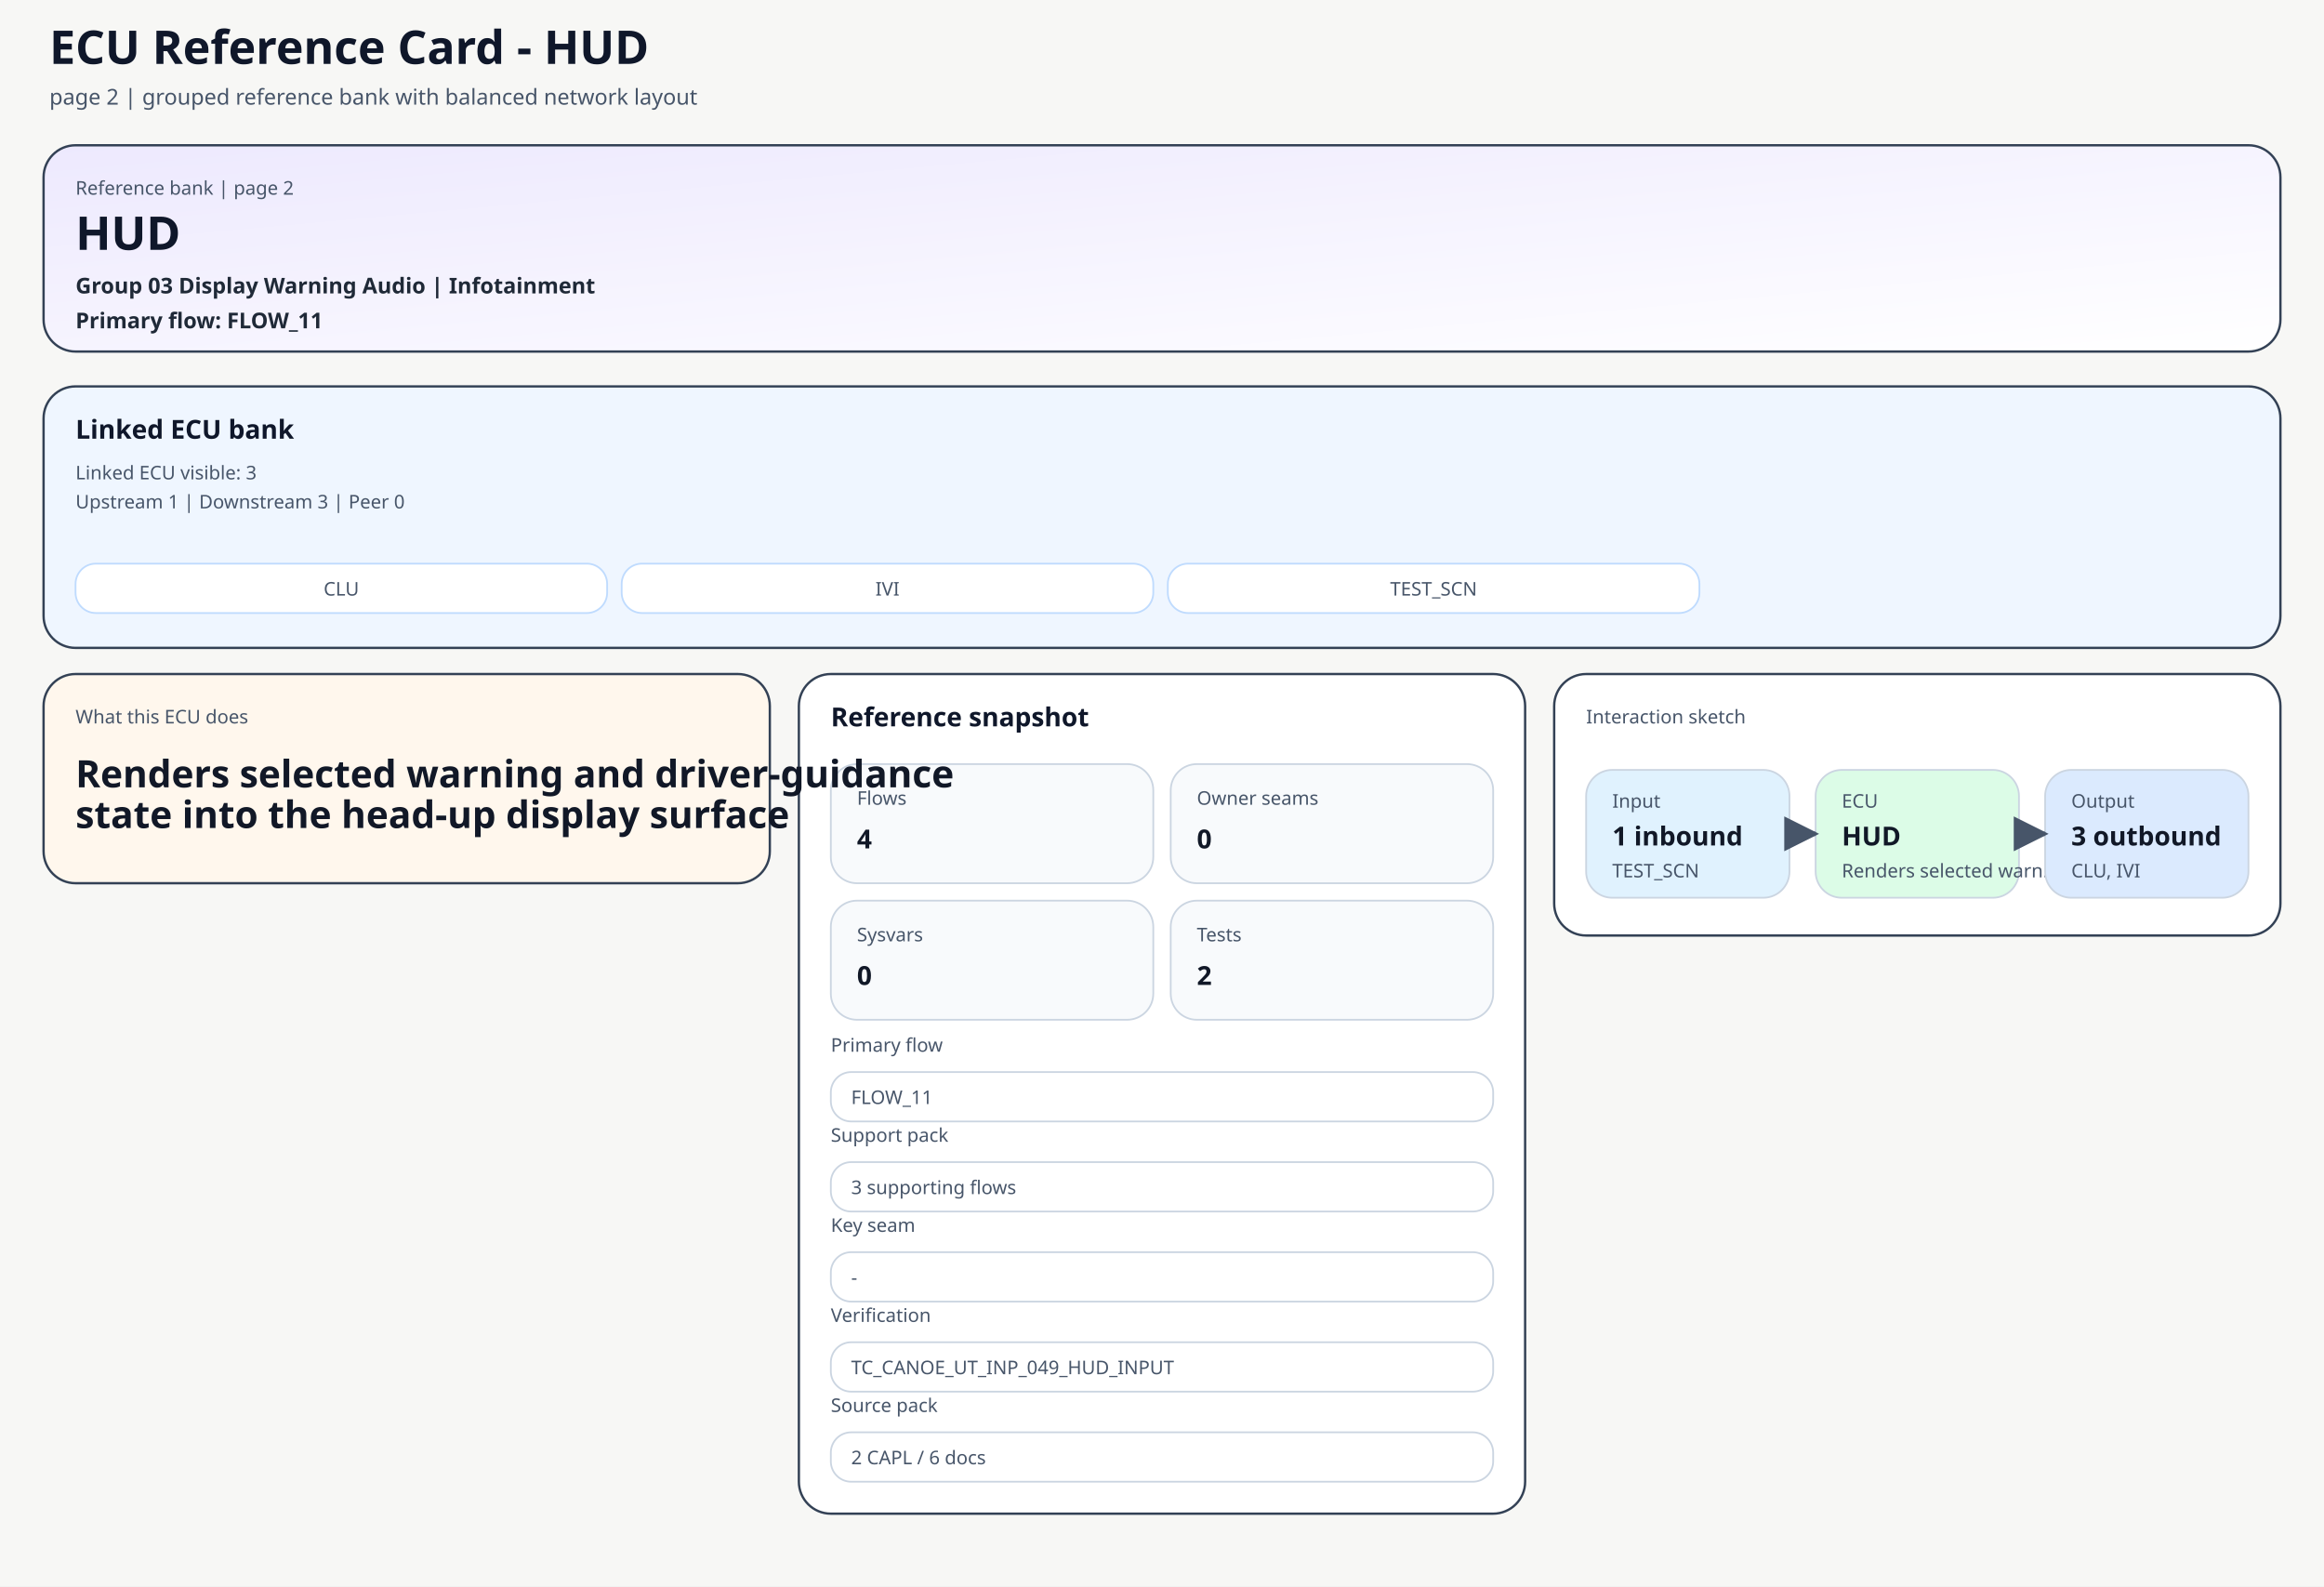
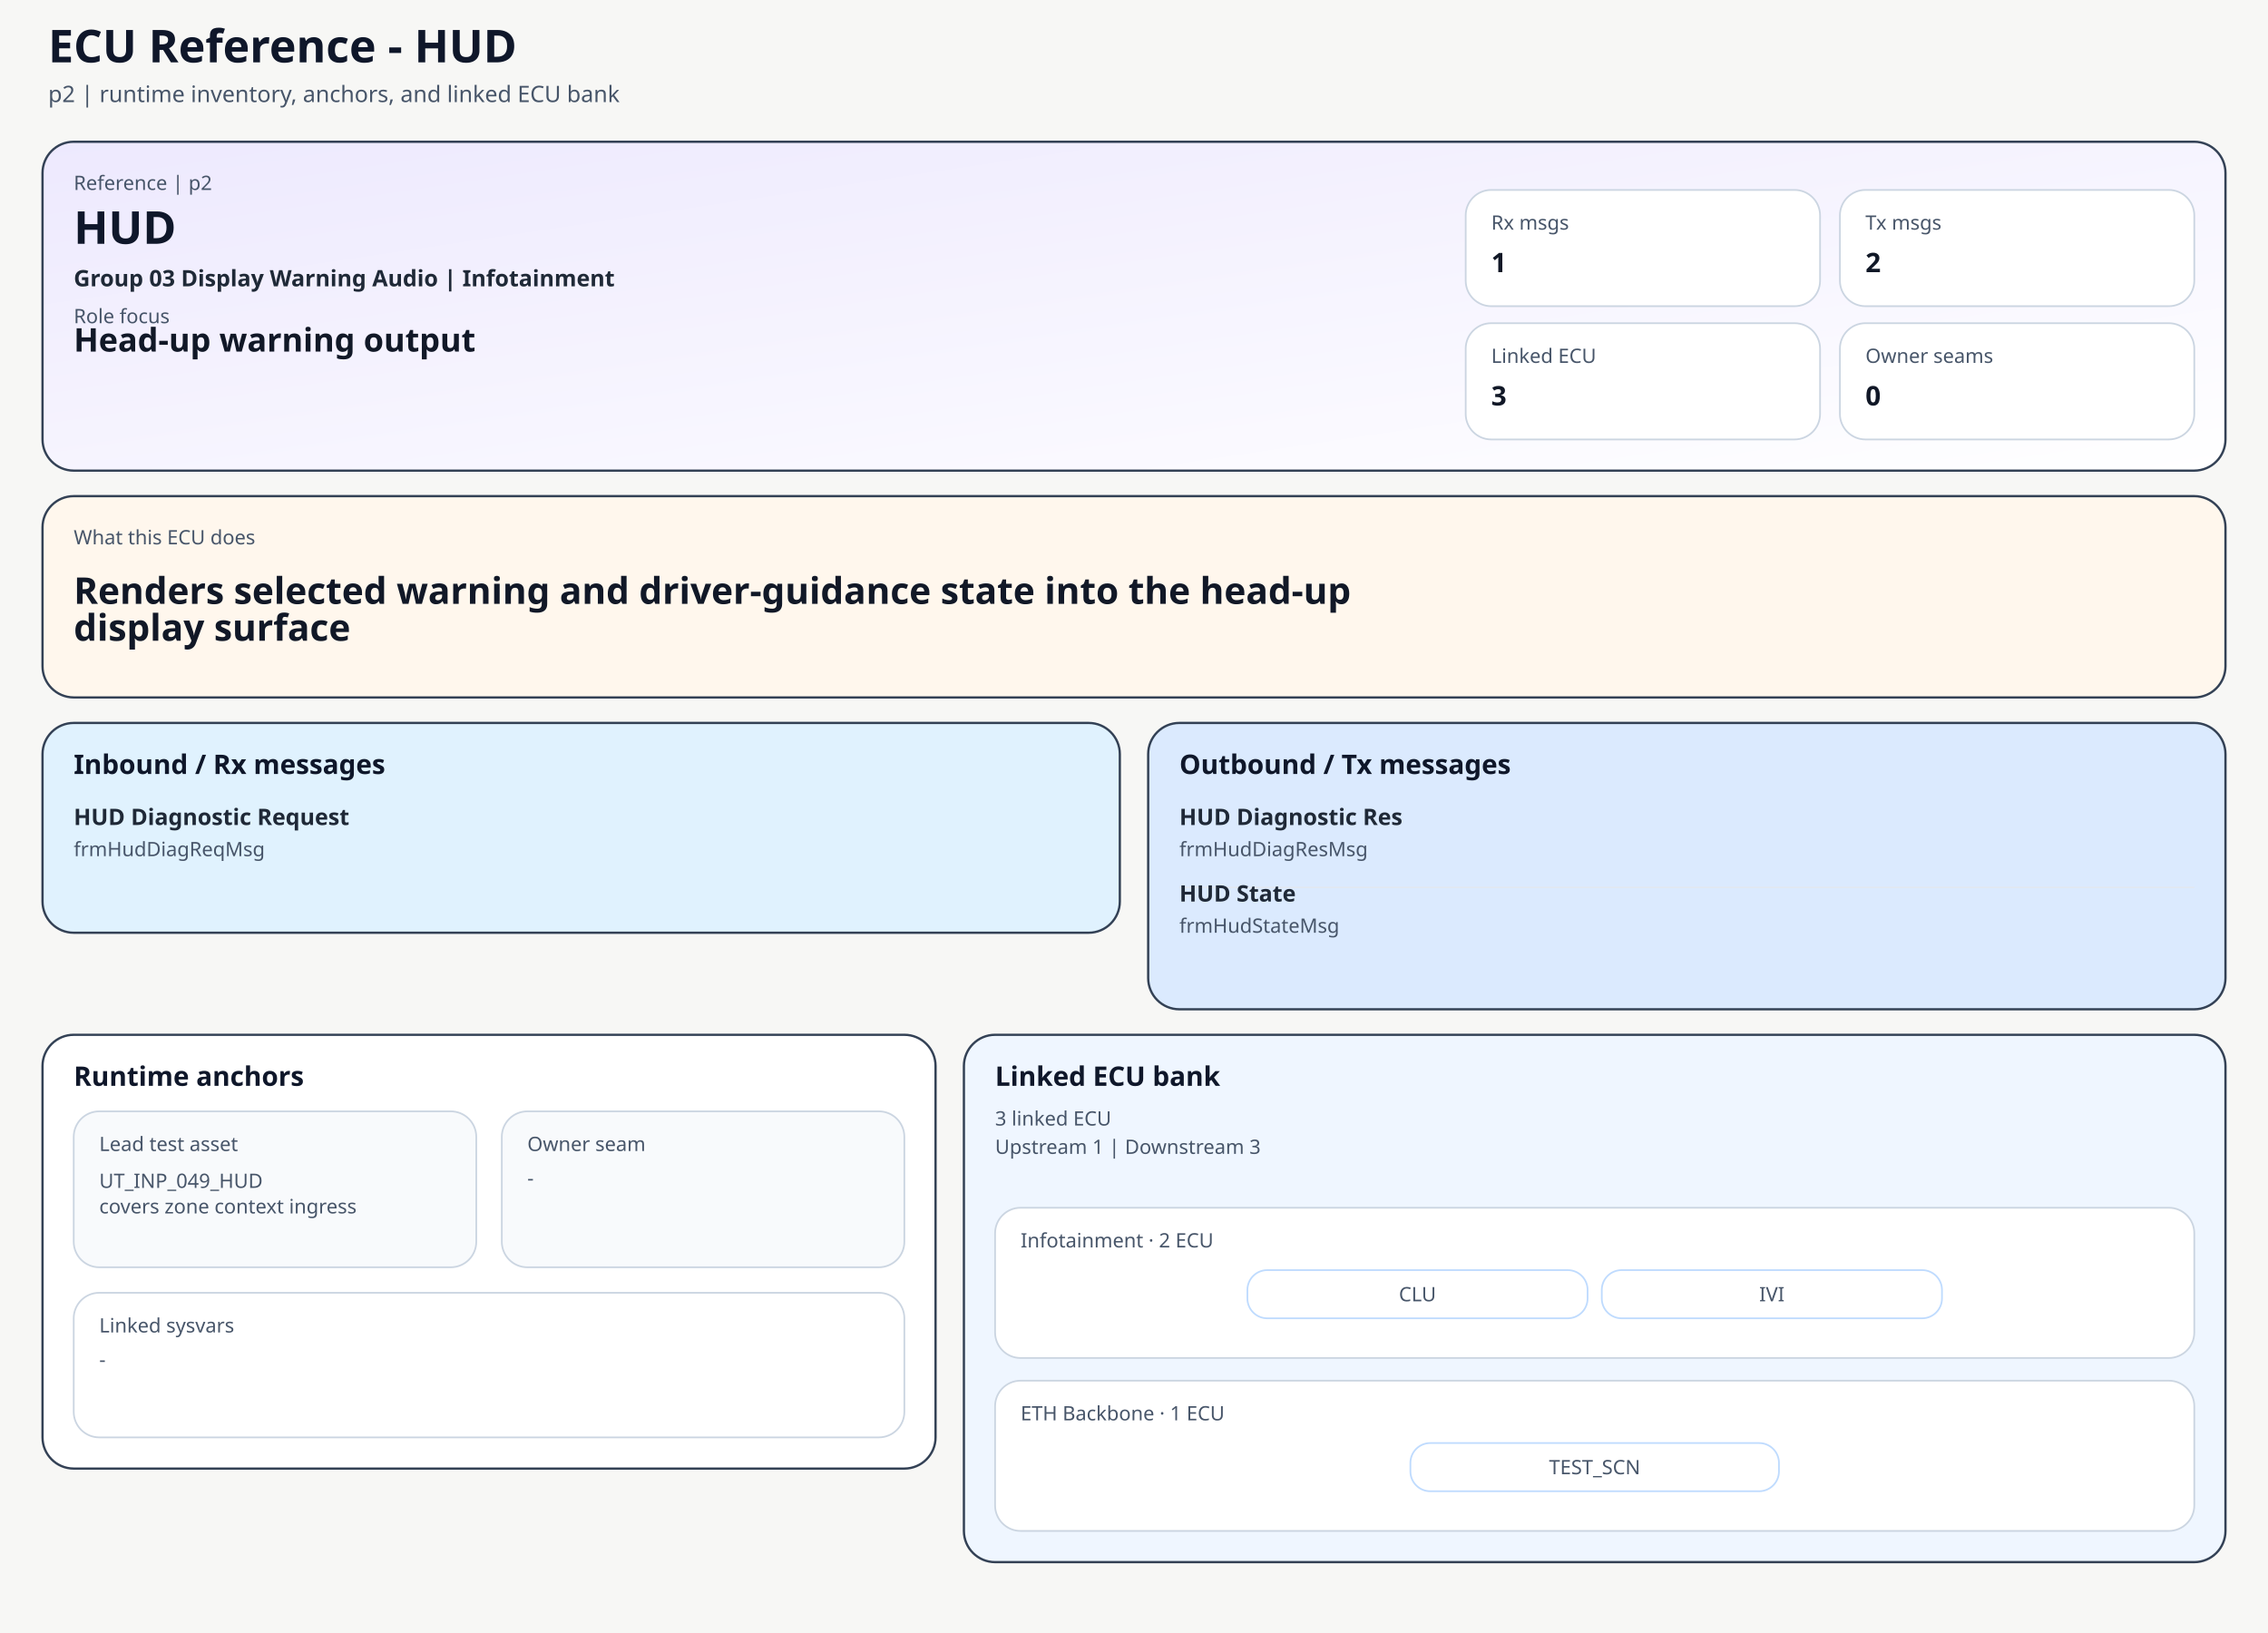
- <svg xmlns="http://www.w3.org/2000/svg" width="1600" height="1092" viewBox="0 0 1600 1092">
+ <svg xmlns="http://www.w3.org/2000/svg" width="1600" height="1152" viewBox="0 0 1600 1152">
  <defs>
    <linearGradient id="heroGradient" x1="0%" y1="0%" x2="100%" y2="100%">
      <stop offset="0%" stop-color="#ede9fe" />
      <stop offset="100%" stop-color="#ffffff" />
    </linearGradient>
    <marker id="arrow" viewBox="0 0 10 10" refX="9" refY="5" markerWidth="8" markerHeight="8" orient="auto-start-reverse">
      <path d="M 0 0 L 10 5 L 0 10 z" fill="#475569" />
    </marker>
  </defs>
  <style>
    .bg { fill: #f7f7f5; }
    .title { font: 700 32px 'Segoe UI', sans-serif; fill: #0f172a; }
-     .sub { font: 500 15px 'Segoe UI', sans-serif; fill: #475569; }
-     .label { font: 700 18px 'Segoe UI', sans-serif; fill: #0f172a; }
-     .text { font: 600 15px 'Segoe UI', sans-serif; fill: #1f2937; }
-     .small { font: 500 13px 'Segoe UI', sans-serif; fill: #475569; }
+     .sub { font: 500 16px 'Segoe UI', sans-serif; fill: #475569; }
+     .label { font: 700 19px 'Segoe UI', sans-serif; fill: #0f172a; }
+     .text { font: 600 16px 'Segoe UI', sans-serif; fill: #1f2937; }
+     .small { font: 500 14px 'Segoe UI', sans-serif; fill: #475569; }
+     .heroRole { font: 700 23px 'Segoe UI', sans-serif; fill: #111827; }
    .statement { font: 700 26px 'Segoe UI', sans-serif; fill: #111827; }
-     .node { font: 700 18px 'Segoe UI', sans-serif; fill: #111827; }
+     .node { font: 700 19px 'Segoe UI', sans-serif; fill: #111827; }
    .box { rx: 22; ry: 22; stroke: #334155; stroke-width: 1.6; }
    .lane { stroke: #64748b; stroke-width: 3; fill: none; marker-end: url(#arrow); }
  </style>
-   <rect x="0" y="0" width="1600" height="1092" class="bg" />
-   <text x="34" y="44" class="title">ECU Reference Card - HUD</text>
-   <text x="34" y="72" class="sub">page 2 | grouped reference bank with balanced network layout</text>
-   <rect x="30" y="100" width="1540" height="142" class="box" fill="url(#heroGradient)" />
-   <text x="52" y="134" class="small">Reference bank | page 2</text>
+   <rect x="0" y="0" width="1600" height="1152" class="bg" />
+   <text x="34" y="44" class="title">ECU Reference - HUD</text>
+   <text x="34" y="72" class="sub">p2 | runtime inventory, anchors, and linked ECU bank</text>
+   <rect x="30" y="100" width="1540" height="232" class="box" fill="url(#heroGradient)" />
+   <text x="52" y="134" class="small">Reference | p2</text>
  <text x="52" y="172" class="title">HUD</text>
  <text x="52" y="202" class="text">Group 03 Display Warning Audio | Infotainment</text>
-   <text x="52" y="226" class="text">Primary flow: FLOW_11</text>
-   <rect x="30" y="266" width="1540" height="180" class="box" fill="#eff6ff" />
-   <text x="52" y="302" class="label">Linked ECU bank</text>
-   <text x="52" y="330" class="small">Linked ECU visible: 3</text>
-   <text x="52" y="350" class="small">Upstream 1 | Downstream 3 | Peer 0</text>
-   <rect x="52" y="388" width="366" height="34" rx="14" ry="14" fill="#ffffff" stroke="#bfdbfe" stroke-width="1.2" />
-   <text x="235.0" y="410" text-anchor="middle" class="small">CLU</text>
-   <rect x="428" y="388" width="366" height="34" rx="14" ry="14" fill="#ffffff" stroke="#bfdbfe" stroke-width="1.2" />
-   <text x="611.0" y="410" text-anchor="middle" class="small">IVI</text>
-   <rect x="804" y="388" width="366" height="34" rx="14" ry="14" fill="#ffffff" stroke="#bfdbfe" stroke-width="1.2" />
-   <text x="987.0" y="410" text-anchor="middle" class="small">TEST_SCN</text>
-   <rect x="550" y="464" width="500" height="578" class="box" fill="#ffffff" />
-   <text x="572" y="500" class="label">Reference snapshot</text>
-   <rect x="572" y="526" width="222" height="82" rx="18" ry="18" fill="#f8fafc" stroke="#cbd5e1" stroke-width="1.2" />
-   <text x="590" y="554" class="small">Flows</text>
-   <text x="590" y="584" class="node">4</text>
-   <rect x="806" y="526" width="222" height="82" rx="18" ry="18" fill="#f8fafc" stroke="#cbd5e1" stroke-width="1.2" />
-   <text x="824" y="554" class="small">Owner seams</text>
-   <text x="824" y="584" class="node">0</text>
-   <rect x="572" y="620" width="222" height="82" rx="18" ry="18" fill="#f8fafc" stroke="#cbd5e1" stroke-width="1.2" />
-   <text x="590" y="648" class="small">Sysvars</text>
-   <text x="590" y="678" class="node">0</text>
-   <rect x="806" y="620" width="222" height="82" rx="18" ry="18" fill="#f8fafc" stroke="#cbd5e1" stroke-width="1.2" />
-   <text x="824" y="648" class="small">Tests</text>
-   <text x="824" y="678" class="node">2</text>
-   <text x="572" y="724" class="small">Primary flow</text>
-   <rect x="572" y="738" width="456" height="34" rx="14" ry="14" fill="#ffffff" stroke="#cbd5e1" stroke-width="1.2" />
-   <text x="586" y="760" class="small">FLOW_11</text>
-   <text x="572" y="786" class="small">Support pack</text>
-   <rect x="572" y="800" width="456" height="34" rx="14" ry="14" fill="#ffffff" stroke="#cbd5e1" stroke-width="1.2" />
-   <text x="586" y="822" class="small">3 supporting flows</text>
-   <text x="572" y="848" class="small">Key seam</text>
-   <rect x="572" y="862" width="456" height="34" rx="14" ry="14" fill="#ffffff" stroke="#cbd5e1" stroke-width="1.2" />
-   <text x="586" y="884" class="small">-</text>
-   <text x="572" y="910" class="small">Verification</text>
-   <rect x="572" y="924" width="456" height="34" rx="14" ry="14" fill="#ffffff" stroke="#cbd5e1" stroke-width="1.2" />
-   <text x="586" y="946" class="small">TC_CANOE_UT_INP_049_HUD_INPUT</text>
-   <text x="572" y="972" class="small">Source pack</text>
-   <rect x="572" y="986" width="456" height="34" rx="14" ry="14" fill="#ffffff" stroke="#cbd5e1" stroke-width="1.2" />
-   <text x="586" y="1008" class="small">2 CAPL / 6 docs</text>
-   <rect x="30" y="464" width="500" height="144" class="box" fill="#fff7ed" />
-   <text x="52" y="498" class="small">What this ECU does</text>
-   <text x="52" y="542" class="statement">Renders selected warning and driver-guidance</text>
-   <text x="52" y="570" class="statement">state into the head-up display surface</text>
-   <rect x="1070" y="464" width="500" height="180" class="box" fill="#ffffff" />
-   <text x="1092" y="498" class="small">Interaction sketch</text>
-   <rect x="1092" y="530" width="140" height="88" rx="18" ry="18" fill="#e0f2fe" stroke="#cbd5e1" stroke-width="1.2" />
-   <text x="1110" y="556" class="small">Input</text>
-   <text x="1110" y="582" class="node">1 inbound</text>
-   <text x="1110" y="604" class="small">TEST_SCN</text>
-   <rect x="1250" y="530" width="140" height="88" rx="18" ry="18" fill="#dcfce7" stroke="#cbd5e1" stroke-width="1.2" />
-   <text x="1268" y="556" class="small">ECU</text>
-   <text x="1268" y="582" class="node">HUD</text>
-   <text x="1268" y="604" class="small">Renders selected warn…</text>
-   <rect x="1408" y="530" width="140" height="88" rx="18" ry="18" fill="#dbeafe" stroke="#cbd5e1" stroke-width="1.2" />
-   <text x="1426" y="556" class="small">Output</text>
-   <text x="1426" y="582" class="node">3 outbound</text>
-   <text x="1426" y="604" class="small">CLU, IVI</text>
-   <line x1="1232" y1="574" x2="1250" y2="574" stroke="#64748b" stroke-width="3" marker-end="url(#arrow)" />
-   <line x1="1390" y1="574" x2="1408" y2="574" stroke="#64748b" stroke-width="3" marker-end="url(#arrow)" />
+   <text x="52" y="228" class="small">Role focus</text>
+   <text x="52" y="248" class="heroRole">Head-up warning output</text>
+   <rect x="1034" y="134" width="250" height="82" rx="18" ry="18" fill="#ffffff" stroke="#cbd5e1" stroke-width="1.2" />
+   <text x="1052" y="162" class="small">Rx msgs</text>
+   <text x="1052" y="192" class="node">1</text>
+   <rect x="1298" y="134" width="250" height="82" rx="18" ry="18" fill="#ffffff" stroke="#cbd5e1" stroke-width="1.2" />
+   <text x="1316" y="162" class="small">Tx msgs</text>
+   <text x="1316" y="192" class="node">2</text>
+   <rect x="1034" y="228" width="250" height="82" rx="18" ry="18" fill="#ffffff" stroke="#cbd5e1" stroke-width="1.2" />
+   <text x="1052" y="256" class="small">Linked ECU</text>
+   <text x="1052" y="286" class="node">3</text>
+   <rect x="1298" y="228" width="250" height="82" rx="18" ry="18" fill="#ffffff" stroke="#cbd5e1" stroke-width="1.2" />
+   <text x="1316" y="256" class="small">Owner seams</text>
+   <text x="1316" y="286" class="node">0</text>
+   <rect x="30" y="350" width="1540" height="142" class="box" fill="#fff7ed" />
+   <text x="52" y="384" class="small">What this ECU does</text>
+   <text x="52" y="426" class="statement">Renders selected warning and driver-guidance state into the head-up</text>
+   <text x="52" y="452" class="statement">display surface</text>
+   <rect x="30" y="510" width="760" height="148" class="box" fill="#e0f2fe" />
+   <text x="52" y="546" class="label">Inbound / Rx messages</text>
+   <text x="52" y="582" class="text">HUD Diagnostic Request</text>
+   <text x="52" y="604" class="small">frmHudDiagReqMsg</text>
+   <rect x="810" y="510" width="760" height="202" class="box" fill="#dbeafe" />
+   <text x="832" y="546" class="label">Outbound / Tx messages</text>
+   <text x="832" y="582" class="text">HUD Diagnostic Res</text>
+   <text x="832" y="604" class="small">frmHudDiagResMsg</text>
+   <line x1="832" y1="626" x2="1548" y2="626" stroke="#e2e8f0" stroke-width="1.0" />
+   <text x="832" y="636" class="text">HUD State</text>
+   <text x="832" y="658" class="small">frmHudStateMsg</text>
+   <rect x="30" y="730" width="630" height="306" class="box" fill="#ffffff" />
+   <text x="52" y="766" class="label">Runtime anchors</text>
+   <rect x="52" y="784" width="284" height="110" rx="18" ry="18" fill="#f8fafc" stroke="#cbd5e1" stroke-width="1.2" />
+   <text x="70" y="812" class="small">Lead test asset</text>
+   <text x="70" y="838" class="small">UT_INP_049_HUD</text>
+   <text x="70" y="856" class="small">covers zone context ingress</text>
+   <rect x="354" y="784" width="284" height="110" rx="18" ry="18" fill="#f8fafc" stroke="#cbd5e1" stroke-width="1.2" />
+   <text x="372" y="812" class="small">Owner seam</text>
+   <text x="372" y="836" class="small">-</text>
+   <rect x="52" y="912" width="586" height="102" rx="18" ry="18" fill="#ffffff" stroke="#cbd5e1" stroke-width="1.2" />
+   <text x="70" y="940" class="small">Linked sysvars</text>
+   <text x="70" y="964" class="small">-</text>
+   <rect x="680" y="730" width="890" height="372" class="box" fill="#eff6ff" />
+   <text x="702" y="766" class="label">Linked ECU bank</text>
+   <text x="702" y="794" class="small">3 linked ECU</text>
+   <text x="702" y="814" class="small">Upstream 1 | Downstream 3</text>
+   <rect x="702" y="852" width="846" height="106" rx="18" ry="18" fill="#ffffff" stroke="#cbd5e1" stroke-width="1.2" />
+   <text x="720" y="880" class="small">Infotainment · 2 ECU</text>
+   <rect x="880" y="896" width="240" height="34" rx="14" ry="14" fill="#ffffff" stroke="#bfdbfe" stroke-width="1.2" />
+   <text x="1000.0" y="918" text-anchor="middle" class="small">CLU</text>
+   <rect x="1130" y="896" width="240" height="34" rx="14" ry="14" fill="#ffffff" stroke="#bfdbfe" stroke-width="1.2" />
+   <text x="1250.0" y="918" text-anchor="middle" class="small">IVI</text>
+   <rect x="702" y="974" width="846" height="106" rx="18" ry="18" fill="#ffffff" stroke="#cbd5e1" stroke-width="1.2" />
+   <text x="720" y="1002" class="small">ETH Backbone · 1 ECU</text>
+   <rect x="995" y="1018" width="260" height="34" rx="14" ry="14" fill="#ffffff" stroke="#bfdbfe" stroke-width="1.2" />
+   <text x="1125.0" y="1040" text-anchor="middle" class="small">TEST_SCN</text>
</svg>
